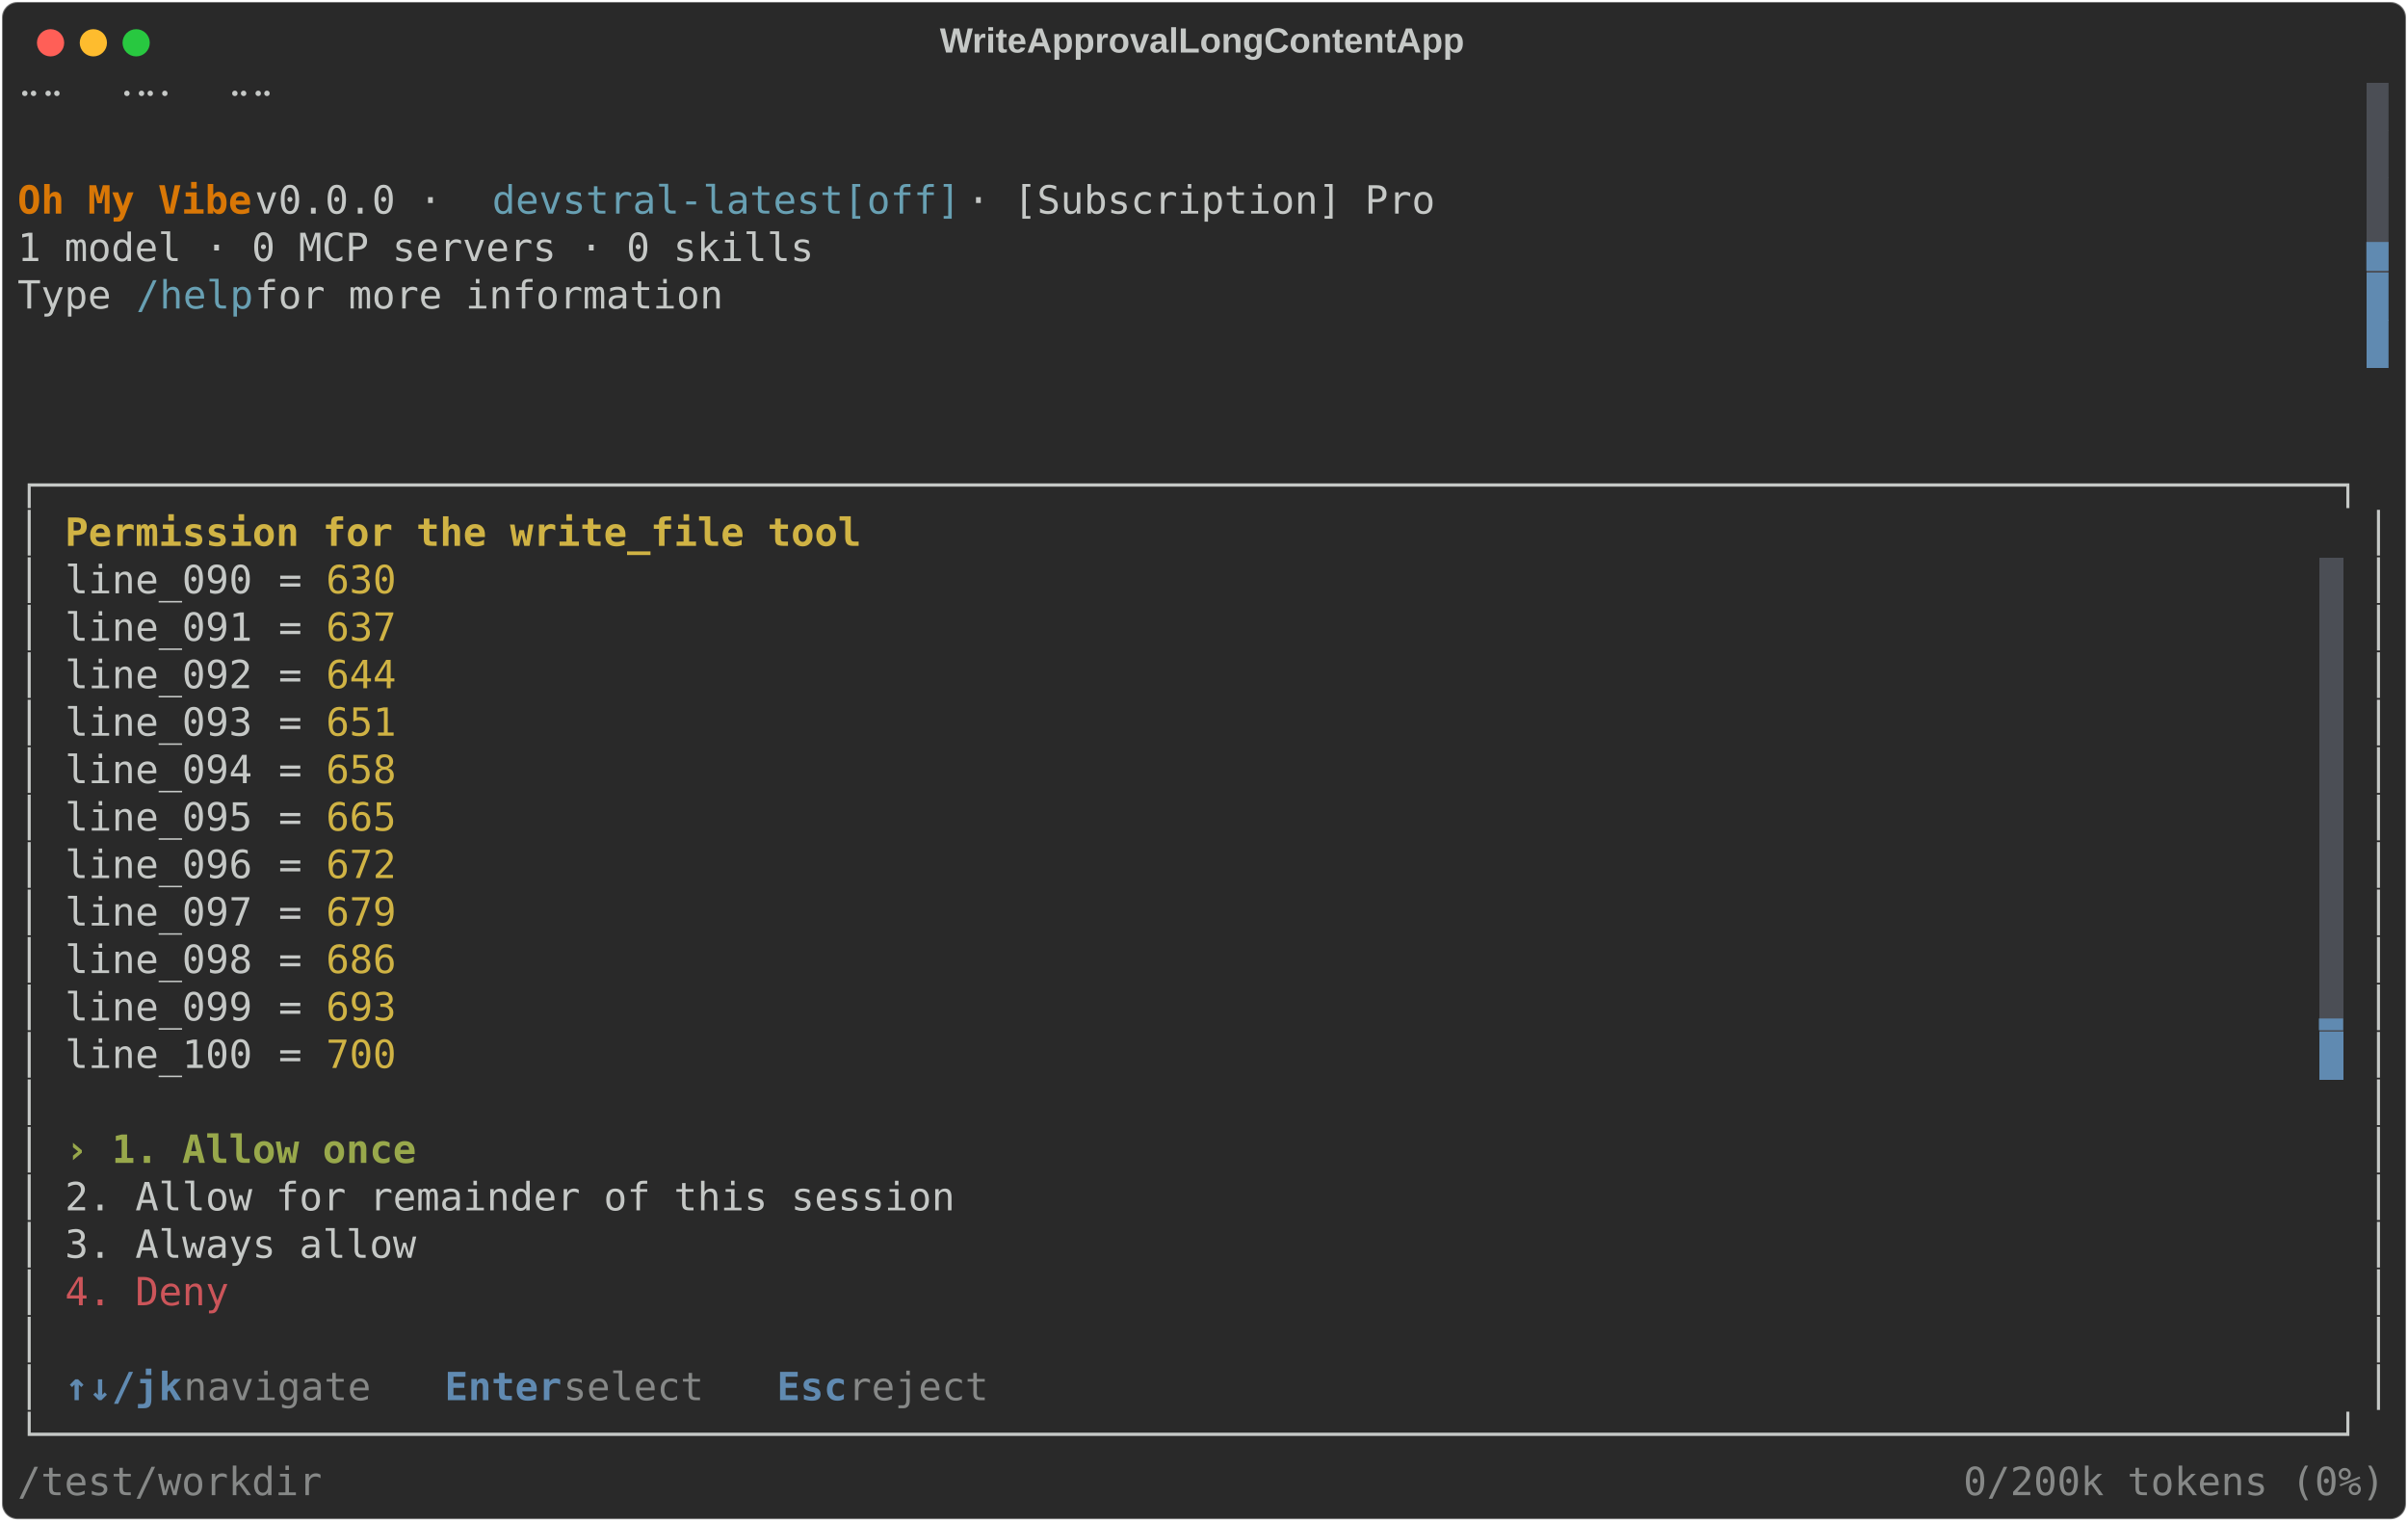
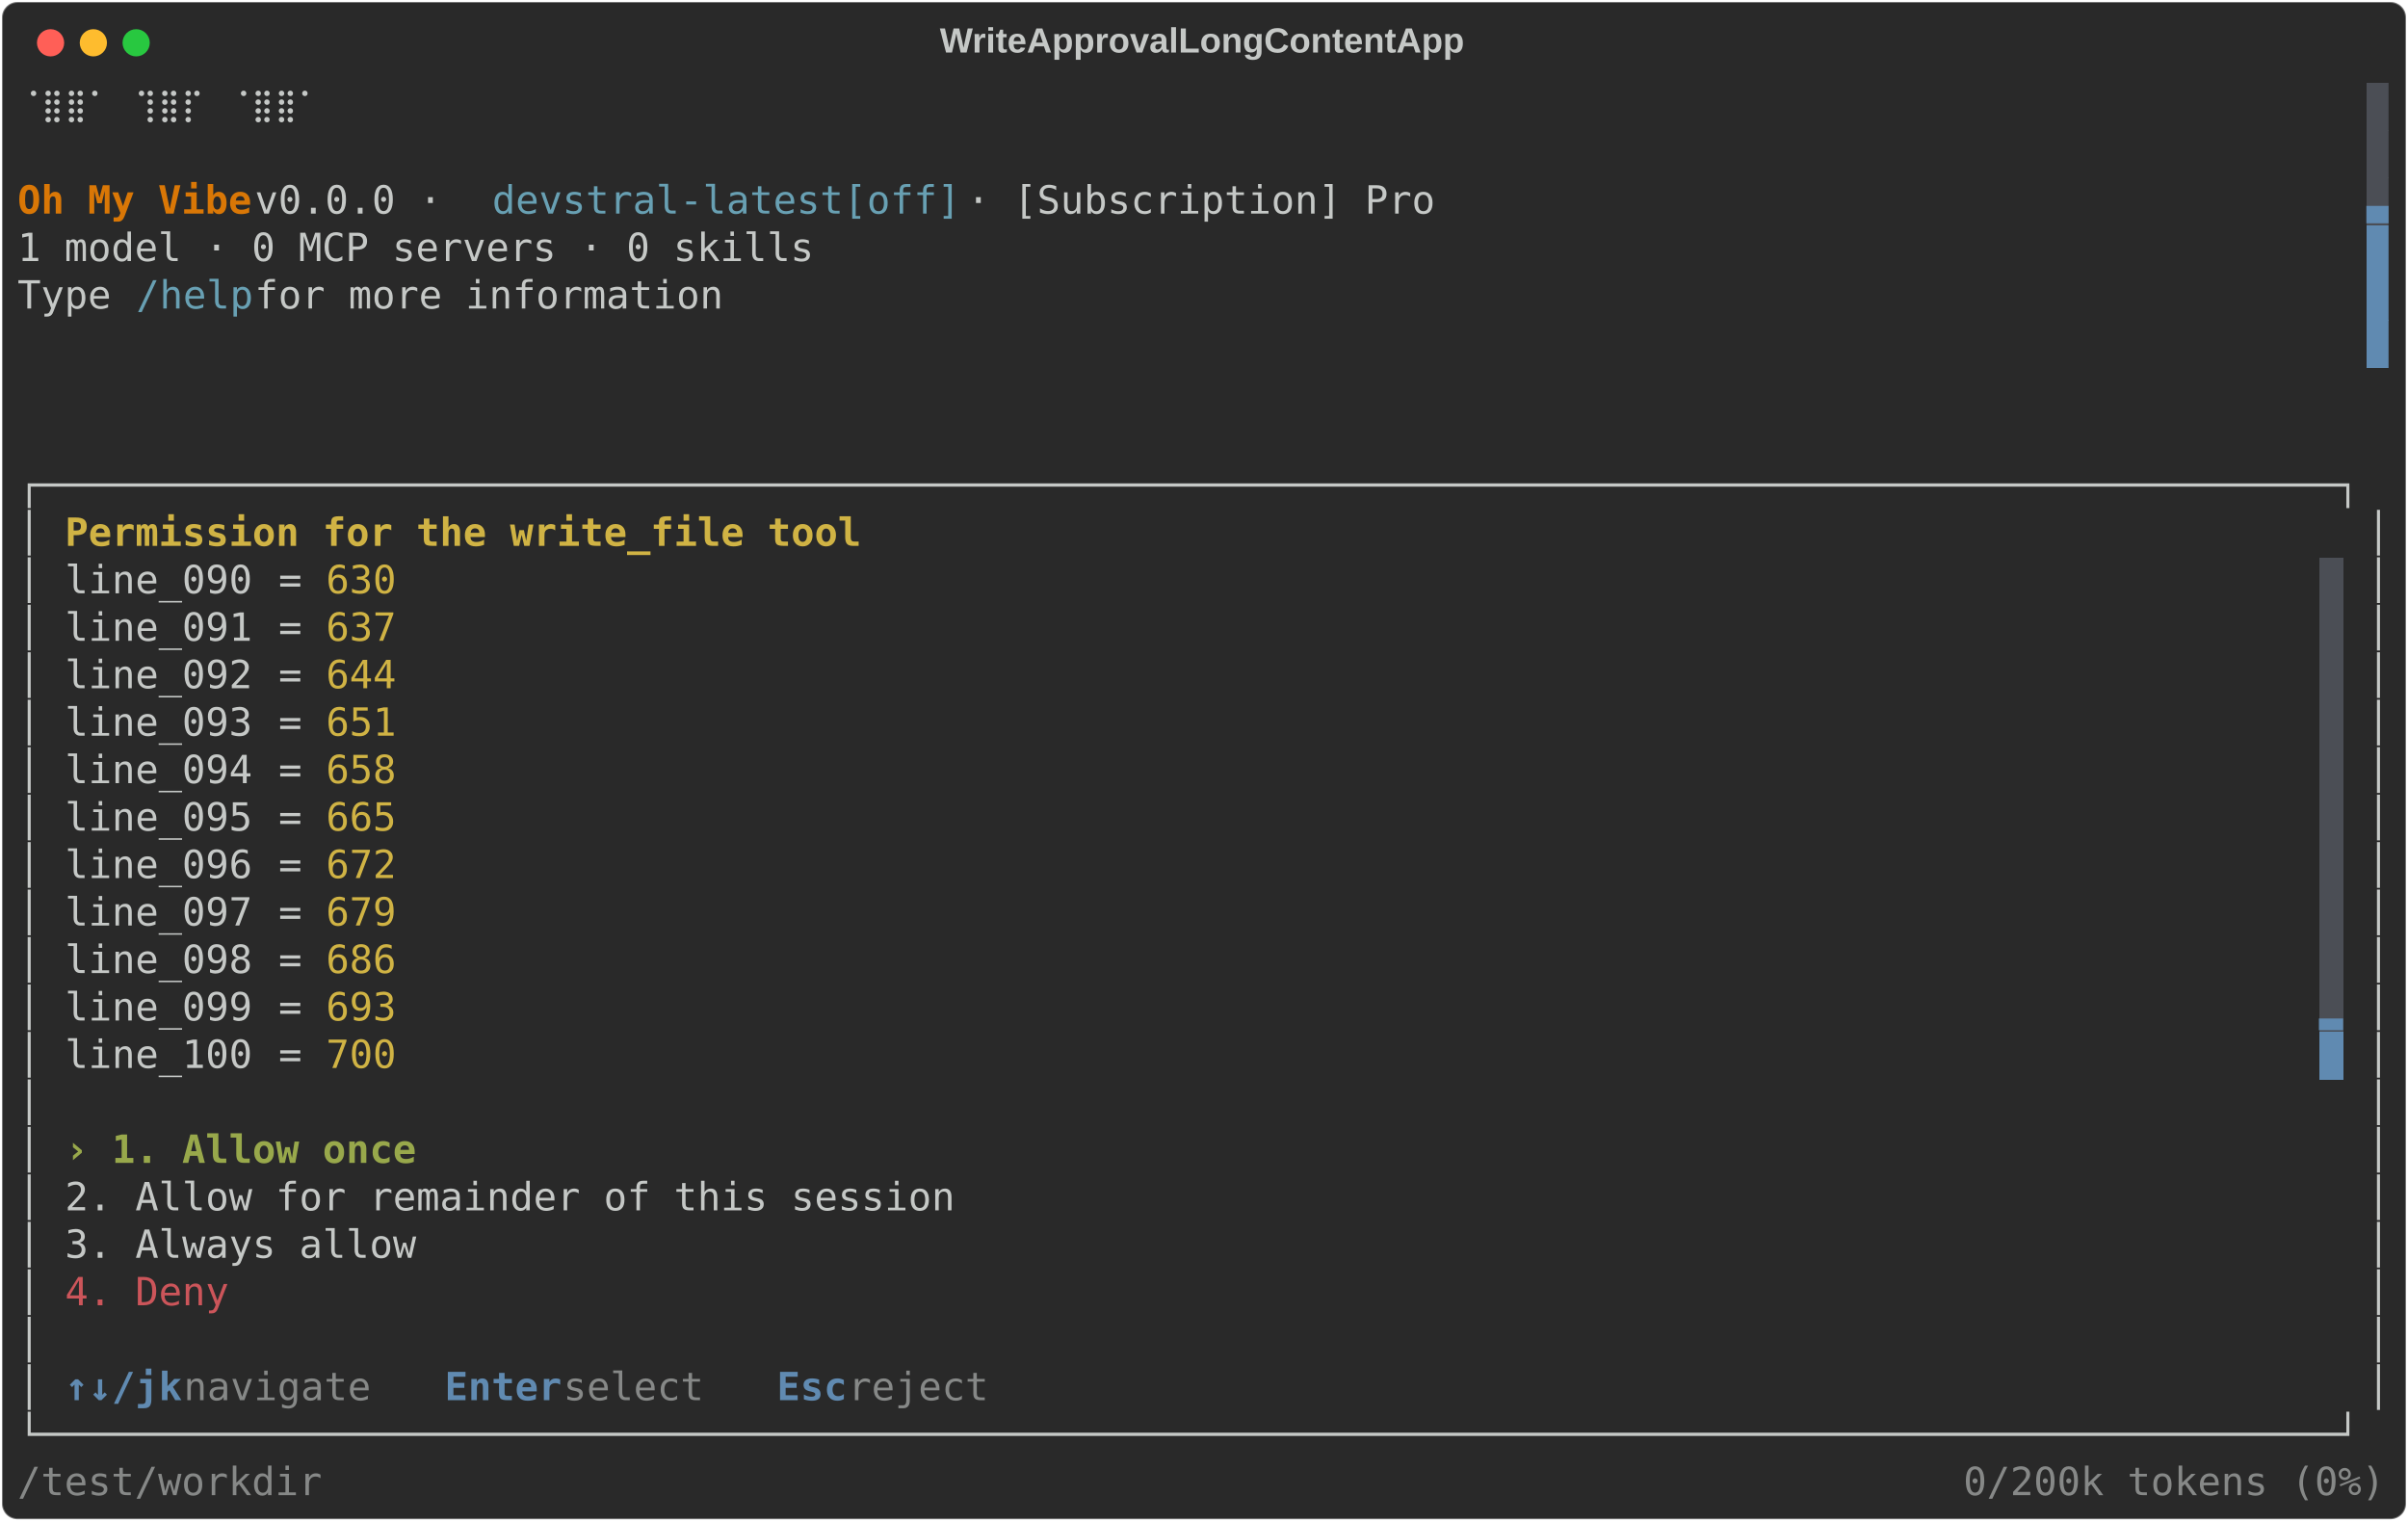
<svg xmlns="http://www.w3.org/2000/svg" class="rich-terminal" viewBox="0 0 1238 782.0">
  <style>

    @font-face {
        font-family: "Fira Code";
        src: local("FiraCode-Regular"),
                url("https://cdnjs.cloudflare.com/ajax/libs/firacode/6.2.0/woff2/FiraCode-Regular.woff2") format("woff2"),
                url("https://cdnjs.cloudflare.com/ajax/libs/firacode/6.2.0/woff/FiraCode-Regular.woff") format("woff");
        font-style: normal;
        font-weight: 400;
    }
    @font-face {
        font-family: "Fira Code";
        src: local("FiraCode-Bold"),
                url("https://cdnjs.cloudflare.com/ajax/libs/firacode/6.2.0/woff2/FiraCode-Bold.woff2") format("woff2"),
                url("https://cdnjs.cloudflare.com/ajax/libs/firacode/6.2.0/woff/FiraCode-Bold.woff") format("woff");
        font-style: bold;
        font-weight: 700;
    }

    .terminal-matrix {
        font-family: Fira Code, monospace;
        font-size: 20px;
        line-height: 24.4px;
        font-variant-east-asian: full-width;
    }

    .terminal-title {
        font-size: 18px;
        font-weight: bold;
        font-family: arial;
    }

    .terminal-r1 { fill: #c5c8c6 }
.terminal-r2 { fill: #d97706;font-weight: bold }
.terminal-r3 { fill: #68a0b3 }
.terminal-r4 { fill: #608ab1 }
.terminal-r5 { fill: #292929 }
.terminal-r6 { fill: #d0b344;font-weight: bold }
.terminal-r7 { fill: #d0b344 }
.terminal-r8 { fill: #98a84b;font-weight: bold }
.terminal-r9 { fill: #cc555a }
.terminal-r10 { fill: #608ab1;font-weight: bold }
.terminal-r11 { fill: #868887 }
    </style>
  <defs>
    <clipPath id="terminal-clip-terminal">
      <rect x="0" y="0" width="1219.0" height="731.0" />
    </clipPath>
    <clipPath id="terminal-line-0">
      <rect x="0" y="1.5" width="1220" height="24.65" />
    </clipPath>
    <clipPath id="terminal-line-1">
      <rect x="0" y="25.9" width="1220" height="24.65" />
    </clipPath>
    <clipPath id="terminal-line-2">
      <rect x="0" y="50.3" width="1220" height="24.65" />
    </clipPath>
    <clipPath id="terminal-line-3">
      <rect x="0" y="74.7" width="1220" height="24.65" />
    </clipPath>
    <clipPath id="terminal-line-4">
      <rect x="0" y="99.1" width="1220" height="24.65" />
    </clipPath>
    <clipPath id="terminal-line-5">
      <rect x="0" y="123.5" width="1220" height="24.65" />
    </clipPath>
    <clipPath id="terminal-line-6">
      <rect x="0" y="147.9" width="1220" height="24.65" />
    </clipPath>
    <clipPath id="terminal-line-7">
      <rect x="0" y="172.3" width="1220" height="24.65" />
    </clipPath>
    <clipPath id="terminal-line-8">
      <rect x="0" y="196.7" width="1220" height="24.65" />
    </clipPath>
    <clipPath id="terminal-line-9">
      <rect x="0" y="221.1" width="1220" height="24.65" />
    </clipPath>
    <clipPath id="terminal-line-10">
      <rect x="0" y="245.5" width="1220" height="24.65" />
    </clipPath>
    <clipPath id="terminal-line-11">
      <rect x="0" y="269.9" width="1220" height="24.65" />
    </clipPath>
    <clipPath id="terminal-line-12">
      <rect x="0" y="294.3" width="1220" height="24.65" />
    </clipPath>
    <clipPath id="terminal-line-13">
      <rect x="0" y="318.7" width="1220" height="24.65" />
    </clipPath>
    <clipPath id="terminal-line-14">
      <rect x="0" y="343.1" width="1220" height="24.65" />
    </clipPath>
    <clipPath id="terminal-line-15">
      <rect x="0" y="367.5" width="1220" height="24.65" />
    </clipPath>
    <clipPath id="terminal-line-16">
      <rect x="0" y="391.9" width="1220" height="24.65" />
    </clipPath>
    <clipPath id="terminal-line-17">
      <rect x="0" y="416.3" width="1220" height="24.65" />
    </clipPath>
    <clipPath id="terminal-line-18">
      <rect x="0" y="440.7" width="1220" height="24.65" />
    </clipPath>
    <clipPath id="terminal-line-19">
      <rect x="0" y="465.1" width="1220" height="24.65" />
    </clipPath>
    <clipPath id="terminal-line-20">
      <rect x="0" y="489.5" width="1220" height="24.65" />
    </clipPath>
    <clipPath id="terminal-line-21">
      <rect x="0" y="513.9" width="1220" height="24.65" />
    </clipPath>
    <clipPath id="terminal-line-22">
      <rect x="0" y="538.3" width="1220" height="24.65" />
    </clipPath>
    <clipPath id="terminal-line-23">
      <rect x="0" y="562.7" width="1220" height="24.65" />
    </clipPath>
    <clipPath id="terminal-line-24">
      <rect x="0" y="587.1" width="1220" height="24.65" />
    </clipPath>
    <clipPath id="terminal-line-25">
      <rect x="0" y="611.5" width="1220" height="24.65" />
    </clipPath>
    <clipPath id="terminal-line-26">
      <rect x="0" y="635.9" width="1220" height="24.65" />
    </clipPath>
    <clipPath id="terminal-line-27">
      <rect x="0" y="660.3" width="1220" height="24.65" />
    </clipPath>
    <clipPath id="terminal-line-28">
      <rect x="0" y="684.7" width="1220" height="24.65" />
    </clipPath>
  </defs>
  <rect fill="#292929" stroke="rgba(255,255,255,0.35)" stroke-width="1" x="1" y="1" width="1236" height="780" rx="8" />
  <text class="terminal-title" fill="#c5c8c6" text-anchor="middle" x="618" y="27">WriteApprovalLongContentApp</text>
  <g transform="translate(26,22)">
    <circle cx="0" cy="0" r="7" fill="#ff5f57" />
    <circle cx="22" cy="0" r="7" fill="#febc2e" />
    <circle cx="44" cy="0" r="7" fill="#28c840" />
  </g>
  <g transform="translate(9, 41)" clip-path="url(#terminal-clip-terminal)">
    <rect fill="#4b4e55" x="1207.8" y="1.5" width="12.2" height="24.65" shape-rendering="crispEdges" />
    <rect fill="#4b4e55" x="1207.8" y="25.9" width="12.2" height="24.65" shape-rendering="crispEdges" />
    <rect fill="#4b4e55" x="1207.8" y="50.3" width="12.2" height="24.65" shape-rendering="crispEdges" />
-     <rect fill="#4b4e55" x="1207.8" y="74.7" width="12.2" height="24.65" shape-rendering="crispEdges" />
+     <rect fill="#608ab1" x="1207.8" y="74.7" width="12.2" height="24.65" shape-rendering="crispEdges" />
    <rect fill="#608ab1" x="1207.8" y="99.1" width="12.2" height="24.65" shape-rendering="crispEdges" />
    <rect fill="#608ab1" x="1207.8" y="123.5" width="12.2" height="24.65" shape-rendering="crispEdges" />
    <rect fill="#4b4e55" x="1183.4" y="245.5" width="12.2" height="24.65" shape-rendering="crispEdges" />
    <rect fill="#4b4e55" x="1183.4" y="269.9" width="12.2" height="24.65" shape-rendering="crispEdges" />
    <rect fill="#4b4e55" x="1183.4" y="294.3" width="12.2" height="24.65" shape-rendering="crispEdges" />
    <rect fill="#4b4e55" x="1183.4" y="318.7" width="12.2" height="24.65" shape-rendering="crispEdges" />
    <rect fill="#4b4e55" x="1183.4" y="343.1" width="12.2" height="24.65" shape-rendering="crispEdges" />
    <rect fill="#4b4e55" x="1183.4" y="367.5" width="12.2" height="24.65" shape-rendering="crispEdges" />
    <rect fill="#4b4e55" x="1183.4" y="391.9" width="12.2" height="24.65" shape-rendering="crispEdges" />
    <rect fill="#4b4e55" x="1183.4" y="416.3" width="12.2" height="24.65" shape-rendering="crispEdges" />
    <rect fill="#4b4e55" x="1183.4" y="440.7" width="12.2" height="24.65" shape-rendering="crispEdges" />
    <rect fill="#4b4e55" x="1183.4" y="465.1" width="12.2" height="24.65" shape-rendering="crispEdges" />
    <rect fill="#608ab1" x="1183.4" y="489.5" width="12.2" height="24.65" shape-rendering="crispEdges" />
    <g class="terminal-matrix">
-       <text class="terminal-r1" x="0" y="20" textLength="219.6" clip-path="url(#terminal-line-0)">  ⠉⠉  ⠈⠉⠁  ⠉⠉     </text>
+       <text class="terminal-r1" x="0" y="20" textLength="219.6" clip-path="url(#terminal-line-0)">⠈⣿⣿⠁ ⢹⣿⡏ ⠈⣿⣿⠁     </text>
      <text class="terminal-r1" x="1220" y="20" textLength="12.2" clip-path="url(#terminal-line-0)">
</text>
      <text class="terminal-r1" x="1220" y="44.4" textLength="12.2" clip-path="url(#terminal-line-1)">
</text>
      <text class="terminal-r2" x="0" y="68.8" textLength="122" clip-path="url(#terminal-line-2)">Oh My Vibe</text>
      <text class="terminal-r1" x="122" y="68.8" textLength="122" clip-path="url(#terminal-line-2)"> v0.0.0 · </text>
      <text class="terminal-r3" x="244" y="68.8" textLength="244" clip-path="url(#terminal-line-2)">devstral-latest[off]</text>
      <text class="terminal-r1" x="488" y="68.8" textLength="256.2" clip-path="url(#terminal-line-2)"> · [Subscription] Pro</text>
+       <text class="terminal-r4" x="1207.8" y="68.8" textLength="12.2" clip-path="url(#terminal-line-2)">▃</text>
      <text class="terminal-r1" x="1220" y="68.8" textLength="12.2" clip-path="url(#terminal-line-2)">
</text>
      <text class="terminal-r1" x="0" y="93.2" textLength="414.8" clip-path="url(#terminal-line-3)">1 model · 0 MCP servers · 0 skills</text>
-       <text class="terminal-r4" x="1207.8" y="93.2" textLength="12.2" clip-path="url(#terminal-line-3)">▅</text>
      <text class="terminal-r1" x="1220" y="93.2" textLength="12.2" clip-path="url(#terminal-line-3)">
</text>
      <text class="terminal-r1" x="0" y="117.6" textLength="61" clip-path="url(#terminal-line-4)">Type </text>
      <text class="terminal-r3" x="61" y="117.6" textLength="61" clip-path="url(#terminal-line-4)">/help</text>
      <text class="terminal-r1" x="122" y="117.6" textLength="256.2" clip-path="url(#terminal-line-4)"> for more information</text>
      <text class="terminal-r1" x="1220" y="117.6" textLength="12.2" clip-path="url(#terminal-line-4)">
</text>
      <text class="terminal-r1" x="1220" y="142" textLength="12.2" clip-path="url(#terminal-line-5)">
</text>
      <text class="terminal-r1" x="1220" y="166.4" textLength="12.2" clip-path="url(#terminal-line-6)">
</text>
      <text class="terminal-r1" x="1220" y="190.8" textLength="12.2" clip-path="url(#terminal-line-7)">
</text>
      <text class="terminal-r1" x="0" y="215.2" textLength="1220" clip-path="url(#terminal-line-8)">┌──────────────────────────────────────────────────────────────────────────────────────────────────┐</text>
      <text class="terminal-r1" x="1220" y="215.2" textLength="12.2" clip-path="url(#terminal-line-8)">
</text>
      <text class="terminal-r1" x="0" y="239.6" textLength="12.2" clip-path="url(#terminal-line-9)">│</text>
      <text class="terminal-r6" x="24.4" y="239.6" textLength="414.8" clip-path="url(#terminal-line-9)">Permission for the write_file tool</text>
      <text class="terminal-r1" x="1207.8" y="239.6" textLength="12.2" clip-path="url(#terminal-line-9)">│</text>
      <text class="terminal-r1" x="1220" y="239.6" textLength="12.2" clip-path="url(#terminal-line-9)">
</text>
      <text class="terminal-r1" x="0" y="264" textLength="12.2" clip-path="url(#terminal-line-10)">│</text>
      <text class="terminal-r1" x="24.4" y="264" textLength="97.6" clip-path="url(#terminal-line-10)">line_090</text>
      <text class="terminal-r1" x="134.2" y="264" textLength="12.2" clip-path="url(#terminal-line-10)">=</text>
      <text class="terminal-r7" x="158.6" y="264" textLength="36.6" clip-path="url(#terminal-line-10)">630</text>
      <text class="terminal-r1" x="1207.8" y="264" textLength="12.2" clip-path="url(#terminal-line-10)">│</text>
      <text class="terminal-r1" x="1220" y="264" textLength="12.2" clip-path="url(#terminal-line-10)">
</text>
      <text class="terminal-r1" x="0" y="288.4" textLength="12.2" clip-path="url(#terminal-line-11)">│</text>
      <text class="terminal-r1" x="24.4" y="288.4" textLength="97.6" clip-path="url(#terminal-line-11)">line_091</text>
      <text class="terminal-r1" x="134.2" y="288.4" textLength="12.2" clip-path="url(#terminal-line-11)">=</text>
      <text class="terminal-r7" x="158.6" y="288.4" textLength="36.6" clip-path="url(#terminal-line-11)">637</text>
      <text class="terminal-r1" x="1207.8" y="288.4" textLength="12.2" clip-path="url(#terminal-line-11)">│</text>
      <text class="terminal-r1" x="1220" y="288.4" textLength="12.2" clip-path="url(#terminal-line-11)">
</text>
      <text class="terminal-r1" x="0" y="312.8" textLength="12.2" clip-path="url(#terminal-line-12)">│</text>
      <text class="terminal-r1" x="24.4" y="312.8" textLength="97.6" clip-path="url(#terminal-line-12)">line_092</text>
      <text class="terminal-r1" x="134.2" y="312.8" textLength="12.2" clip-path="url(#terminal-line-12)">=</text>
      <text class="terminal-r7" x="158.6" y="312.8" textLength="36.6" clip-path="url(#terminal-line-12)">644</text>
      <text class="terminal-r1" x="1207.8" y="312.8" textLength="12.2" clip-path="url(#terminal-line-12)">│</text>
      <text class="terminal-r1" x="1220" y="312.8" textLength="12.2" clip-path="url(#terminal-line-12)">
</text>
      <text class="terminal-r1" x="0" y="337.2" textLength="12.2" clip-path="url(#terminal-line-13)">│</text>
      <text class="terminal-r1" x="24.4" y="337.2" textLength="97.6" clip-path="url(#terminal-line-13)">line_093</text>
      <text class="terminal-r1" x="134.2" y="337.2" textLength="12.2" clip-path="url(#terminal-line-13)">=</text>
      <text class="terminal-r7" x="158.6" y="337.2" textLength="36.6" clip-path="url(#terminal-line-13)">651</text>
      <text class="terminal-r1" x="1207.8" y="337.2" textLength="12.2" clip-path="url(#terminal-line-13)">│</text>
      <text class="terminal-r1" x="1220" y="337.2" textLength="12.2" clip-path="url(#terminal-line-13)">
</text>
      <text class="terminal-r1" x="0" y="361.6" textLength="12.2" clip-path="url(#terminal-line-14)">│</text>
      <text class="terminal-r1" x="24.4" y="361.6" textLength="97.6" clip-path="url(#terminal-line-14)">line_094</text>
      <text class="terminal-r1" x="134.2" y="361.6" textLength="12.2" clip-path="url(#terminal-line-14)">=</text>
      <text class="terminal-r7" x="158.6" y="361.6" textLength="36.6" clip-path="url(#terminal-line-14)">658</text>
      <text class="terminal-r1" x="1207.8" y="361.6" textLength="12.2" clip-path="url(#terminal-line-14)">│</text>
      <text class="terminal-r1" x="1220" y="361.6" textLength="12.2" clip-path="url(#terminal-line-14)">
</text>
      <text class="terminal-r1" x="0" y="386" textLength="12.2" clip-path="url(#terminal-line-15)">│</text>
      <text class="terminal-r1" x="24.4" y="386" textLength="97.6" clip-path="url(#terminal-line-15)">line_095</text>
      <text class="terminal-r1" x="134.2" y="386" textLength="12.2" clip-path="url(#terminal-line-15)">=</text>
      <text class="terminal-r7" x="158.6" y="386" textLength="36.6" clip-path="url(#terminal-line-15)">665</text>
      <text class="terminal-r1" x="1207.8" y="386" textLength="12.2" clip-path="url(#terminal-line-15)">│</text>
      <text class="terminal-r1" x="1220" y="386" textLength="12.2" clip-path="url(#terminal-line-15)">
</text>
      <text class="terminal-r1" x="0" y="410.4" textLength="12.2" clip-path="url(#terminal-line-16)">│</text>
      <text class="terminal-r1" x="24.4" y="410.4" textLength="97.6" clip-path="url(#terminal-line-16)">line_096</text>
      <text class="terminal-r1" x="134.2" y="410.4" textLength="12.2" clip-path="url(#terminal-line-16)">=</text>
      <text class="terminal-r7" x="158.6" y="410.4" textLength="36.6" clip-path="url(#terminal-line-16)">672</text>
      <text class="terminal-r1" x="1207.8" y="410.4" textLength="12.2" clip-path="url(#terminal-line-16)">│</text>
      <text class="terminal-r1" x="1220" y="410.4" textLength="12.2" clip-path="url(#terminal-line-16)">
</text>
      <text class="terminal-r1" x="0" y="434.8" textLength="12.2" clip-path="url(#terminal-line-17)">│</text>
      <text class="terminal-r1" x="24.4" y="434.8" textLength="97.6" clip-path="url(#terminal-line-17)">line_097</text>
      <text class="terminal-r1" x="134.2" y="434.8" textLength="12.2" clip-path="url(#terminal-line-17)">=</text>
      <text class="terminal-r7" x="158.6" y="434.8" textLength="36.6" clip-path="url(#terminal-line-17)">679</text>
      <text class="terminal-r1" x="1207.8" y="434.8" textLength="12.2" clip-path="url(#terminal-line-17)">│</text>
      <text class="terminal-r1" x="1220" y="434.8" textLength="12.2" clip-path="url(#terminal-line-17)">
</text>
      <text class="terminal-r1" x="0" y="459.2" textLength="12.2" clip-path="url(#terminal-line-18)">│</text>
      <text class="terminal-r1" x="24.4" y="459.2" textLength="97.6" clip-path="url(#terminal-line-18)">line_098</text>
      <text class="terminal-r1" x="134.2" y="459.2" textLength="12.2" clip-path="url(#terminal-line-18)">=</text>
      <text class="terminal-r7" x="158.6" y="459.2" textLength="36.6" clip-path="url(#terminal-line-18)">686</text>
      <text class="terminal-r1" x="1207.8" y="459.2" textLength="12.2" clip-path="url(#terminal-line-18)">│</text>
      <text class="terminal-r1" x="1220" y="459.2" textLength="12.2" clip-path="url(#terminal-line-18)">
</text>
      <text class="terminal-r1" x="0" y="483.6" textLength="12.2" clip-path="url(#terminal-line-19)">│</text>
      <text class="terminal-r1" x="24.4" y="483.6" textLength="97.6" clip-path="url(#terminal-line-19)">line_099</text>
      <text class="terminal-r1" x="134.2" y="483.6" textLength="12.2" clip-path="url(#terminal-line-19)">=</text>
      <text class="terminal-r7" x="158.6" y="483.6" textLength="36.6" clip-path="url(#terminal-line-19)">693</text>
      <text class="terminal-r4" x="1183.4" y="483.6" textLength="12.2" clip-path="url(#terminal-line-19)">▂</text>
      <text class="terminal-r1" x="1207.8" y="483.6" textLength="12.2" clip-path="url(#terminal-line-19)">│</text>
      <text class="terminal-r1" x="1220" y="483.6" textLength="12.2" clip-path="url(#terminal-line-19)">
</text>
      <text class="terminal-r1" x="0" y="508" textLength="12.2" clip-path="url(#terminal-line-20)">│</text>
      <text class="terminal-r1" x="24.4" y="508" textLength="97.6" clip-path="url(#terminal-line-20)">line_100</text>
      <text class="terminal-r1" x="134.2" y="508" textLength="12.2" clip-path="url(#terminal-line-20)">=</text>
      <text class="terminal-r7" x="158.6" y="508" textLength="36.6" clip-path="url(#terminal-line-20)">700</text>
      <text class="terminal-r1" x="1207.8" y="508" textLength="12.2" clip-path="url(#terminal-line-20)">│</text>
      <text class="terminal-r1" x="1220" y="508" textLength="12.2" clip-path="url(#terminal-line-20)">
</text>
      <text class="terminal-r1" x="0" y="532.4" textLength="12.2" clip-path="url(#terminal-line-21)">│</text>
      <text class="terminal-r1" x="1207.8" y="532.4" textLength="12.2" clip-path="url(#terminal-line-21)">│</text>
      <text class="terminal-r1" x="1220" y="532.4" textLength="12.2" clip-path="url(#terminal-line-21)">
</text>
      <text class="terminal-r1" x="0" y="556.8" textLength="12.2" clip-path="url(#terminal-line-22)">│</text>
      <text class="terminal-r8" x="24.4" y="556.8" textLength="183" clip-path="url(#terminal-line-22)">› 1. Allow once</text>
      <text class="terminal-r1" x="1207.8" y="556.8" textLength="12.2" clip-path="url(#terminal-line-22)">│</text>
      <text class="terminal-r1" x="1220" y="556.8" textLength="12.2" clip-path="url(#terminal-line-22)">
</text>
      <text class="terminal-r1" x="0" y="581.2" textLength="12.2" clip-path="url(#terminal-line-23)">│</text>
      <text class="terminal-r1" x="24.4" y="581.2" textLength="488" clip-path="url(#terminal-line-23)">  2. Allow for remainder of this session</text>
      <text class="terminal-r1" x="1207.8" y="581.2" textLength="12.2" clip-path="url(#terminal-line-23)">│</text>
      <text class="terminal-r1" x="1220" y="581.2" textLength="12.2" clip-path="url(#terminal-line-23)">
</text>
      <text class="terminal-r1" x="0" y="605.6" textLength="12.2" clip-path="url(#terminal-line-24)">│</text>
      <text class="terminal-r1" x="24.4" y="605.6" textLength="207.4" clip-path="url(#terminal-line-24)">  3. Always allow</text>
      <text class="terminal-r1" x="1207.8" y="605.6" textLength="12.2" clip-path="url(#terminal-line-24)">│</text>
      <text class="terminal-r1" x="1220" y="605.6" textLength="12.2" clip-path="url(#terminal-line-24)">
</text>
      <text class="terminal-r1" x="0" y="630" textLength="12.2" clip-path="url(#terminal-line-25)">│</text>
      <text class="terminal-r9" x="24.4" y="630" textLength="109.8" clip-path="url(#terminal-line-25)">  4. Deny</text>
      <text class="terminal-r1" x="1207.8" y="630" textLength="12.2" clip-path="url(#terminal-line-25)">│</text>
      <text class="terminal-r1" x="1220" y="630" textLength="12.2" clip-path="url(#terminal-line-25)">
</text>
      <text class="terminal-r1" x="0" y="654.4" textLength="12.2" clip-path="url(#terminal-line-26)">│</text>
      <text class="terminal-r1" x="1207.8" y="654.4" textLength="12.2" clip-path="url(#terminal-line-26)">│</text>
      <text class="terminal-r1" x="1220" y="654.4" textLength="12.2" clip-path="url(#terminal-line-26)">
</text>
      <text class="terminal-r1" x="0" y="678.8" textLength="12.2" clip-path="url(#terminal-line-27)">│</text>
      <text class="terminal-r10" x="24.4" y="678.8" textLength="61" clip-path="url(#terminal-line-27)">↑↓/jk</text>
      <text class="terminal-r11" x="85.4" y="678.8" textLength="134.2" clip-path="url(#terminal-line-27)"> navigate  </text>
      <text class="terminal-r10" x="219.6" y="678.8" textLength="61" clip-path="url(#terminal-line-27)">Enter</text>
      <text class="terminal-r11" x="280.6" y="678.8" textLength="109.8" clip-path="url(#terminal-line-27)"> select  </text>
      <text class="terminal-r10" x="390.4" y="678.8" textLength="36.6" clip-path="url(#terminal-line-27)">Esc</text>
      <text class="terminal-r11" x="427" y="678.8" textLength="85.4" clip-path="url(#terminal-line-27)"> reject</text>
      <text class="terminal-r1" x="1207.8" y="678.8" textLength="12.2" clip-path="url(#terminal-line-27)">│</text>
      <text class="terminal-r1" x="1220" y="678.8" textLength="12.2" clip-path="url(#terminal-line-27)">
</text>
      <text class="terminal-r1" x="0" y="703.2" textLength="1220" clip-path="url(#terminal-line-28)">└──────────────────────────────────────────────────────────────────────────────────────────────────┘</text>
      <text class="terminal-r1" x="1220" y="703.2" textLength="12.2" clip-path="url(#terminal-line-28)">
</text>
      <text class="terminal-r11" x="0" y="727.6" textLength="158.6" clip-path="url(#terminal-line-29)">/test/workdir</text>
      <text class="terminal-r11" x="1000.4" y="727.6" textLength="219.6" clip-path="url(#terminal-line-29)">0/200k tokens (0%)</text>
    </g>
  </g>
</svg>
